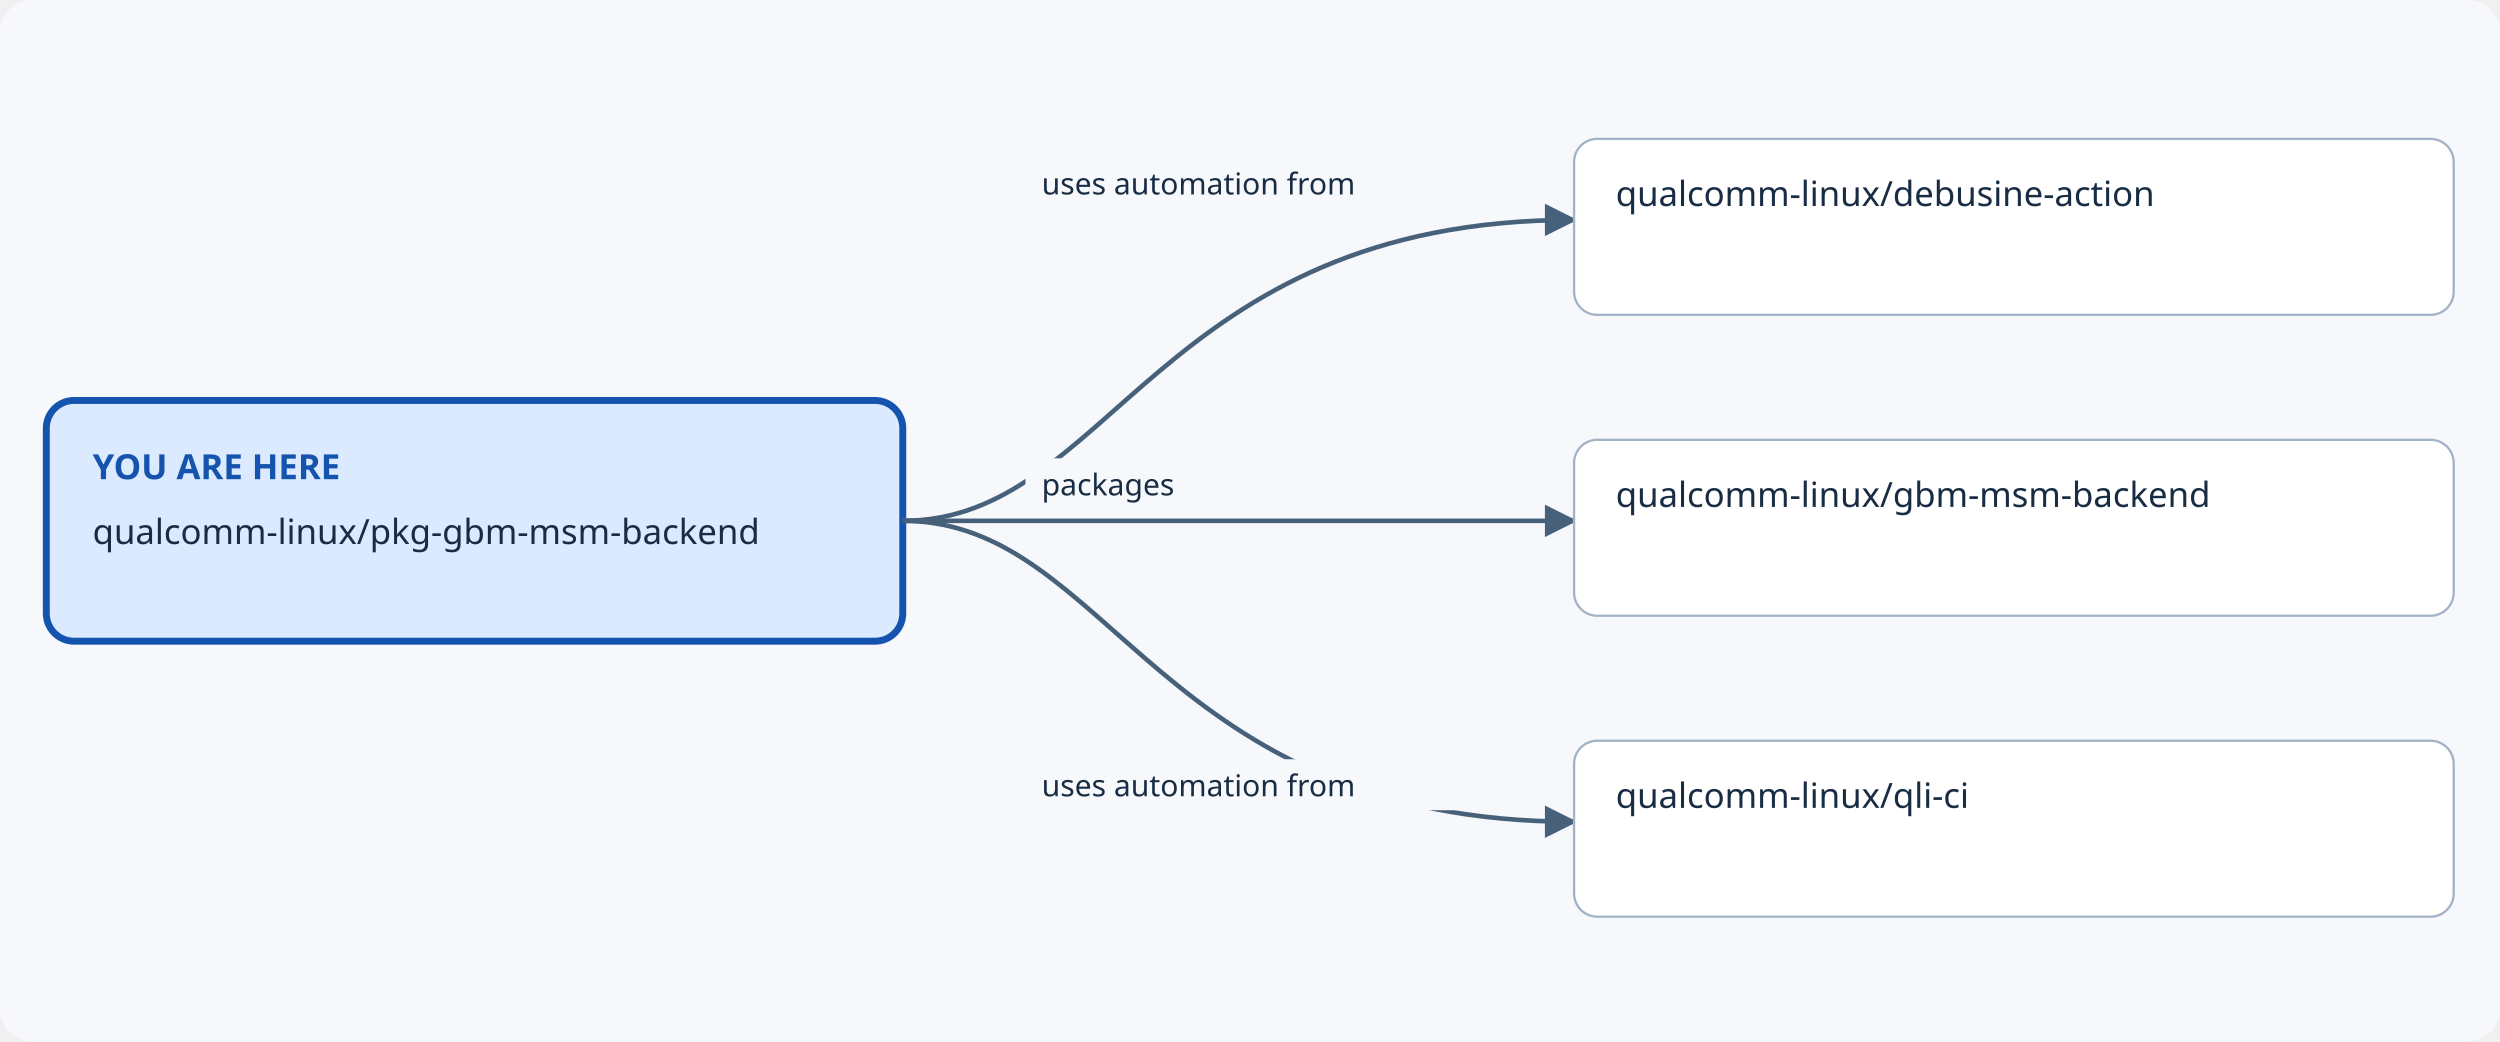
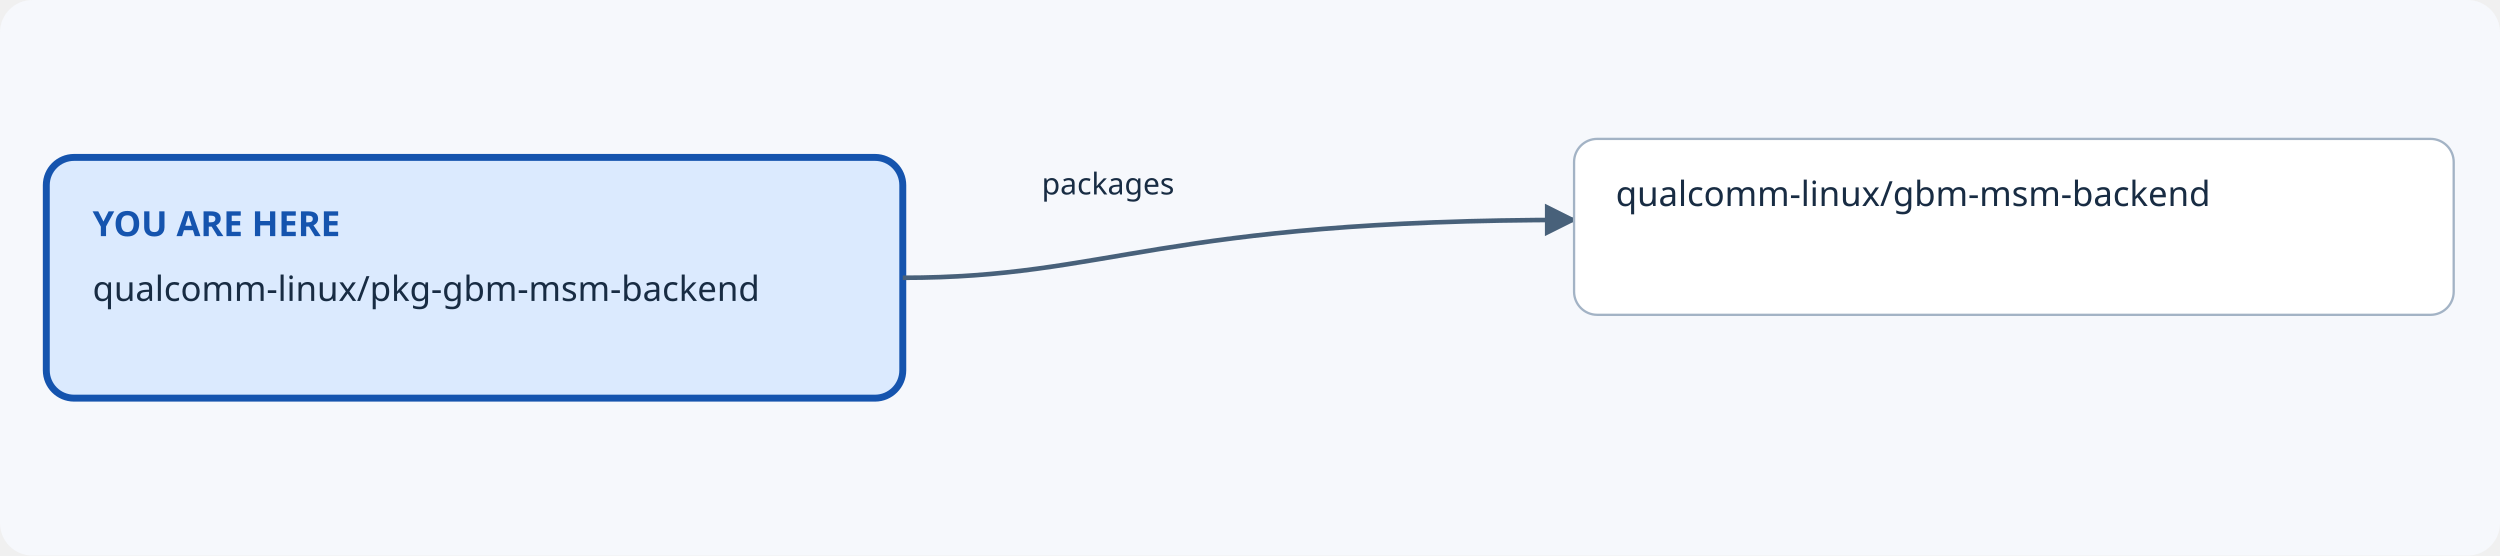
- <svg xmlns="http://www.w3.org/2000/svg" viewBox="0 0 1080 450" role="img" aria-labelledby="title desc">
+ <svg xmlns="http://www.w3.org/2000/svg" viewBox="0 0 1080 240" role="img" aria-labelledby="title desc">
  <defs>
    <marker id="arrow" viewBox="0 0 10 10" refX="9" refY="5" markerWidth="7" markerHeight="7" orient="auto-start-reverse">
      <path d="M 0 0 L 10 5 L 0 10 z" fill="#48617a" />
    </marker>
  </defs>
  <rect width="1080" height="100%" rx="14" fill="#f6f8fc" />
  <g font-family="sans-serif" font-size="15" fill="#182c43">
-     <rect x="20" y="173.0" width="370" height="104" rx="12" fill="#dbeafe" stroke="#1554ae" stroke-width="3" />
-     <text x="40" y="207.0" font-weight="bold" fill="#1554ae">YOU ARE HERE</text>
-     <text x="40" y="235.0">qualcomm-linux/pkg-gbm-msm-backend</text>
-     <path d="M 390 225.0 C 480 225.0, 500 95.0, 680 95.0" fill="none" stroke="#48617a" stroke-width="2" marker-end="url(#arrow)" />
+     <rect x="20" y="68.0" width="370" height="104" rx="12" fill="#dbeafe" stroke="#1554ae" stroke-width="3" />
+     <text x="40" y="102.0" font-weight="bold" fill="#1554ae">YOU ARE HERE</text>
+     <text x="40" y="130.0">qualcomm-linux/pkg-gbm-msm-backend</text>
+     <path d="M 390 120.0 C 480 120.0, 500 95.0, 680 95.0" fill="none" stroke="#48617a" stroke-width="2" marker-end="url(#arrow)" />
    <rect x="443" y="68.0" width="218" height="22" rx="4" fill="#f6f8fc" />
-     <text x="450" y="84.0" font-size="13">uses automation from</text>
+     <text x="450" y="84.0" font-size="13">packages</text>
    <rect x="680" y="60" width="380" height="76" rx="10" fill="white" stroke="#a3b3c5" />
-     <text x="698" y="89">qualcomm-linux/debusine-action</text>
-     <path d="M 390 225.0 C 480 225.0, 500 225.0, 680 225.0" fill="none" stroke="#48617a" stroke-width="2" marker-end="url(#arrow)" />
-     <rect x="443" y="198.0" width="218" height="22" rx="4" fill="#f6f8fc" />
-     <text x="450" y="214.0" font-size="13">packages</text>
-     <rect x="680" y="190" width="380" height="76" rx="10" fill="white" stroke="#a3b3c5" />
-     <text x="698" y="219">qualcomm-linux/gbm-msm-backend</text>
-     <path d="M 390 225.0 C 480 225.0, 500 355.0, 680 355.0" fill="none" stroke="#48617a" stroke-width="2" marker-end="url(#arrow)" />
-     <rect x="443" y="328.0" width="218" height="22" rx="4" fill="#f6f8fc" />
-     <text x="450" y="344.0" font-size="13">uses automation from</text>
-     <rect x="680" y="320" width="380" height="76" rx="10" fill="white" stroke="#a3b3c5" />
-     <text x="698" y="349">qualcomm-linux/qli-ci</text>
+     <text x="698" y="89">qualcomm-linux/gbm-msm-backend</text>
  </g>
</svg>
